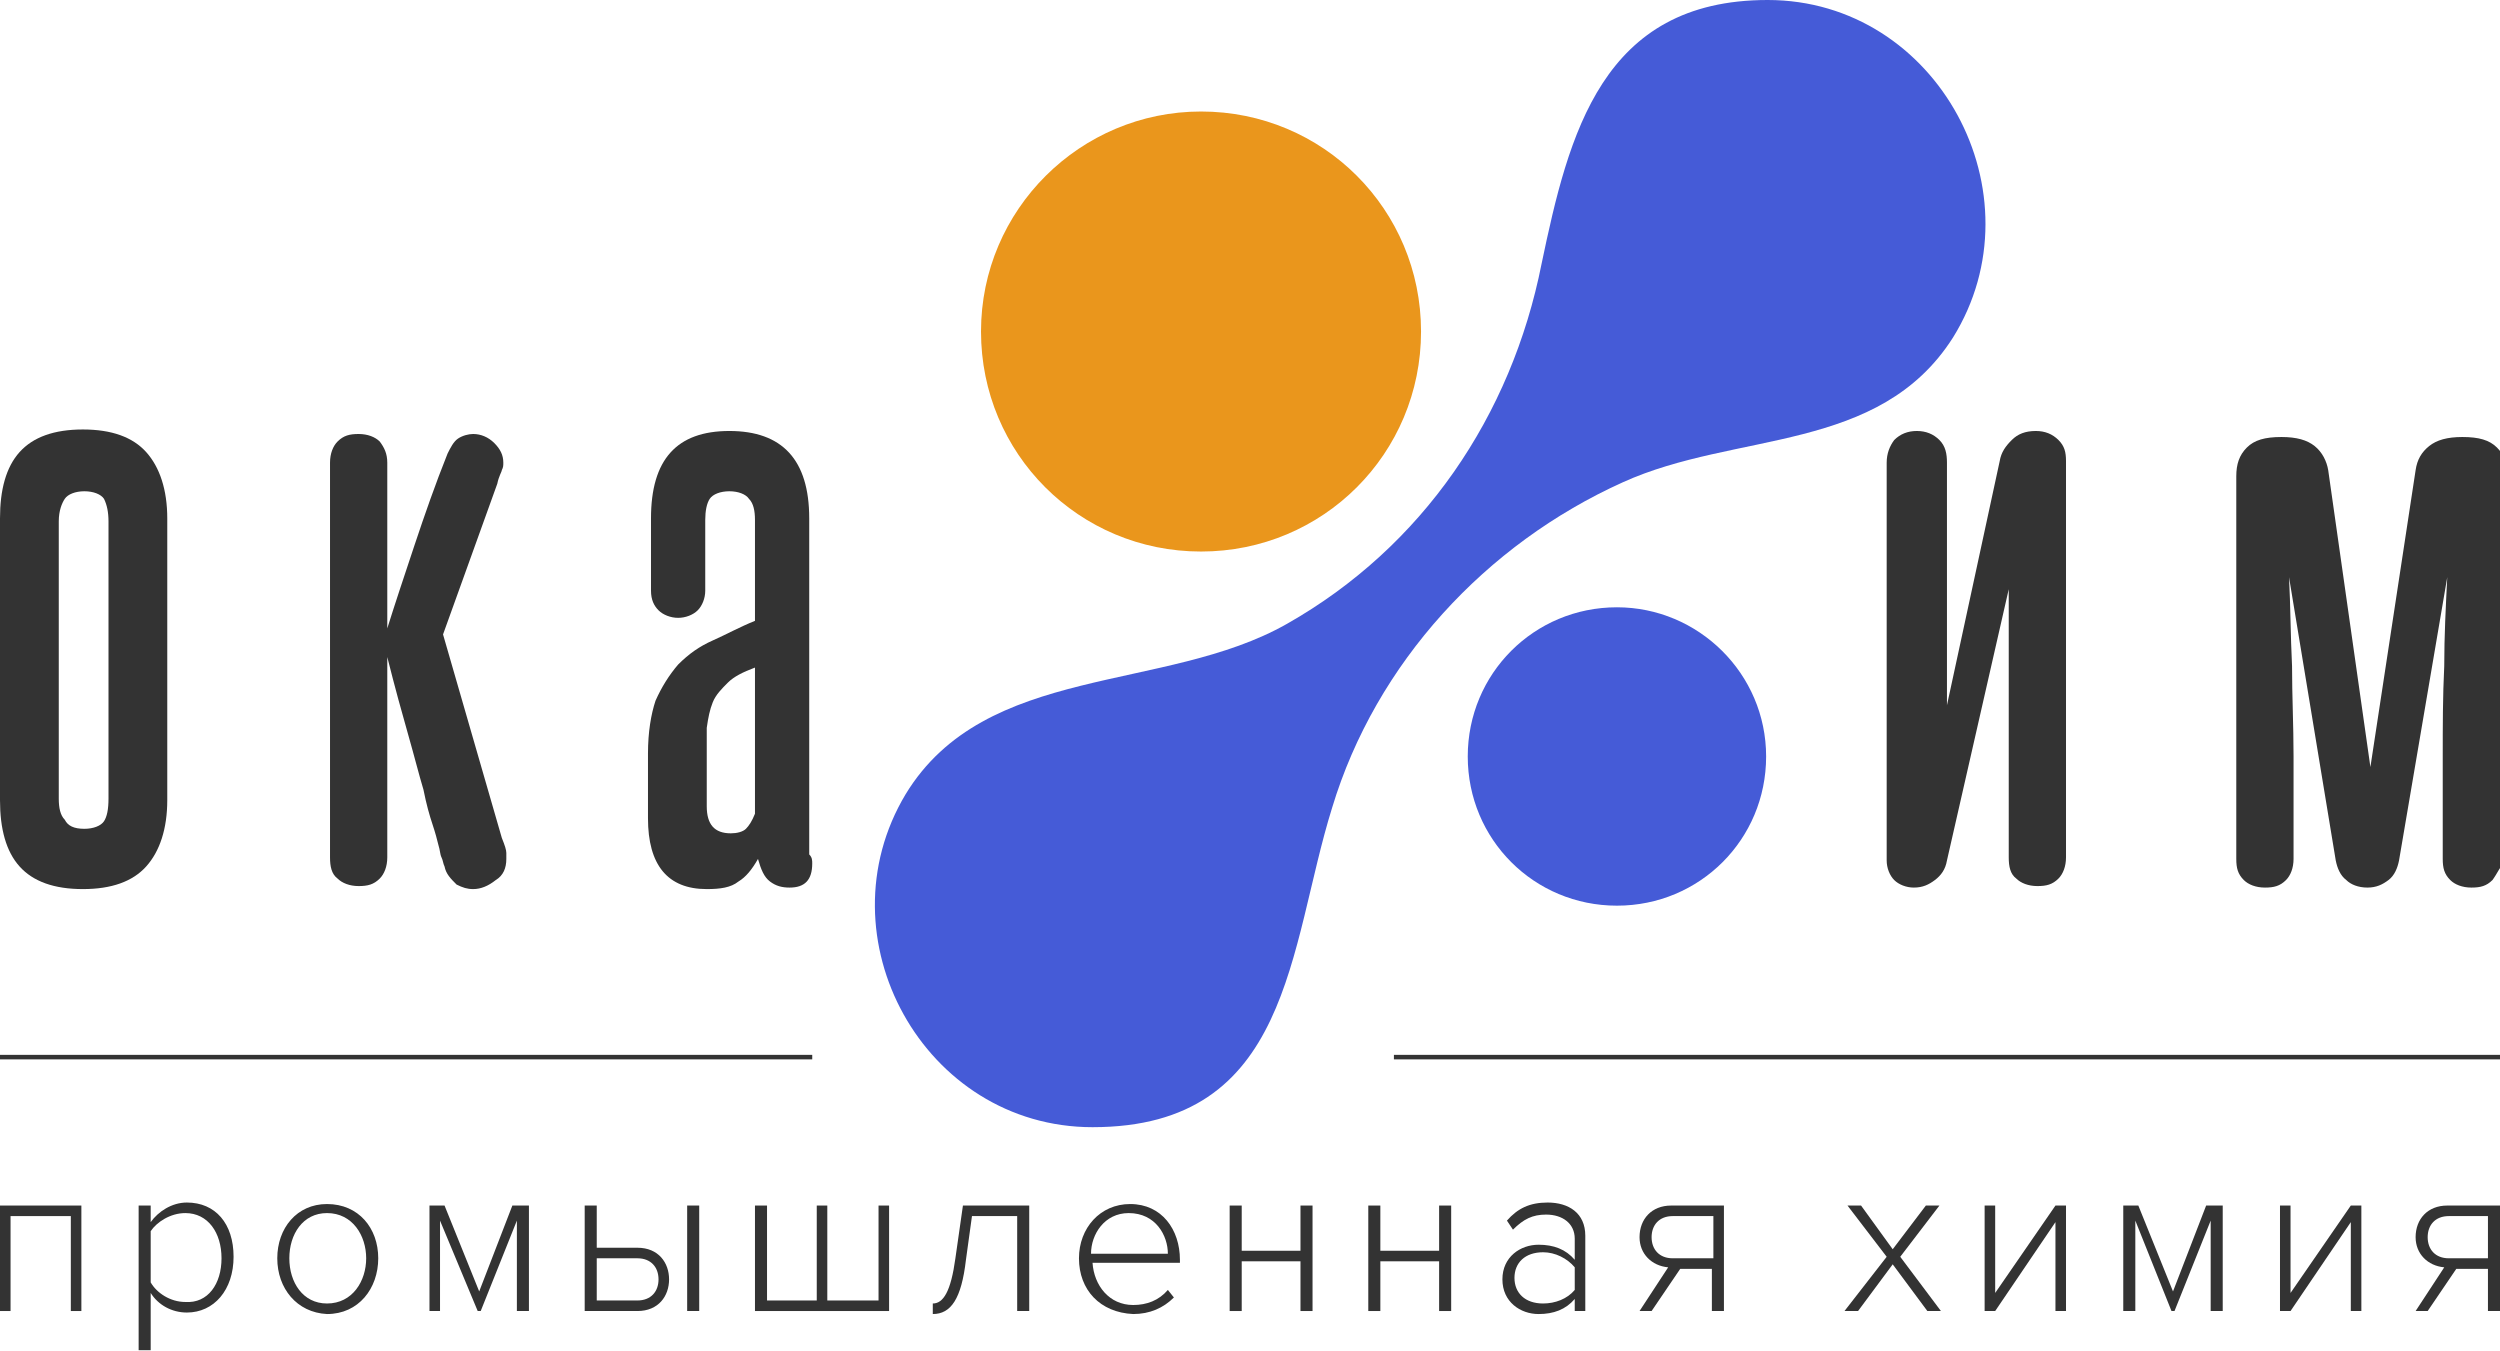
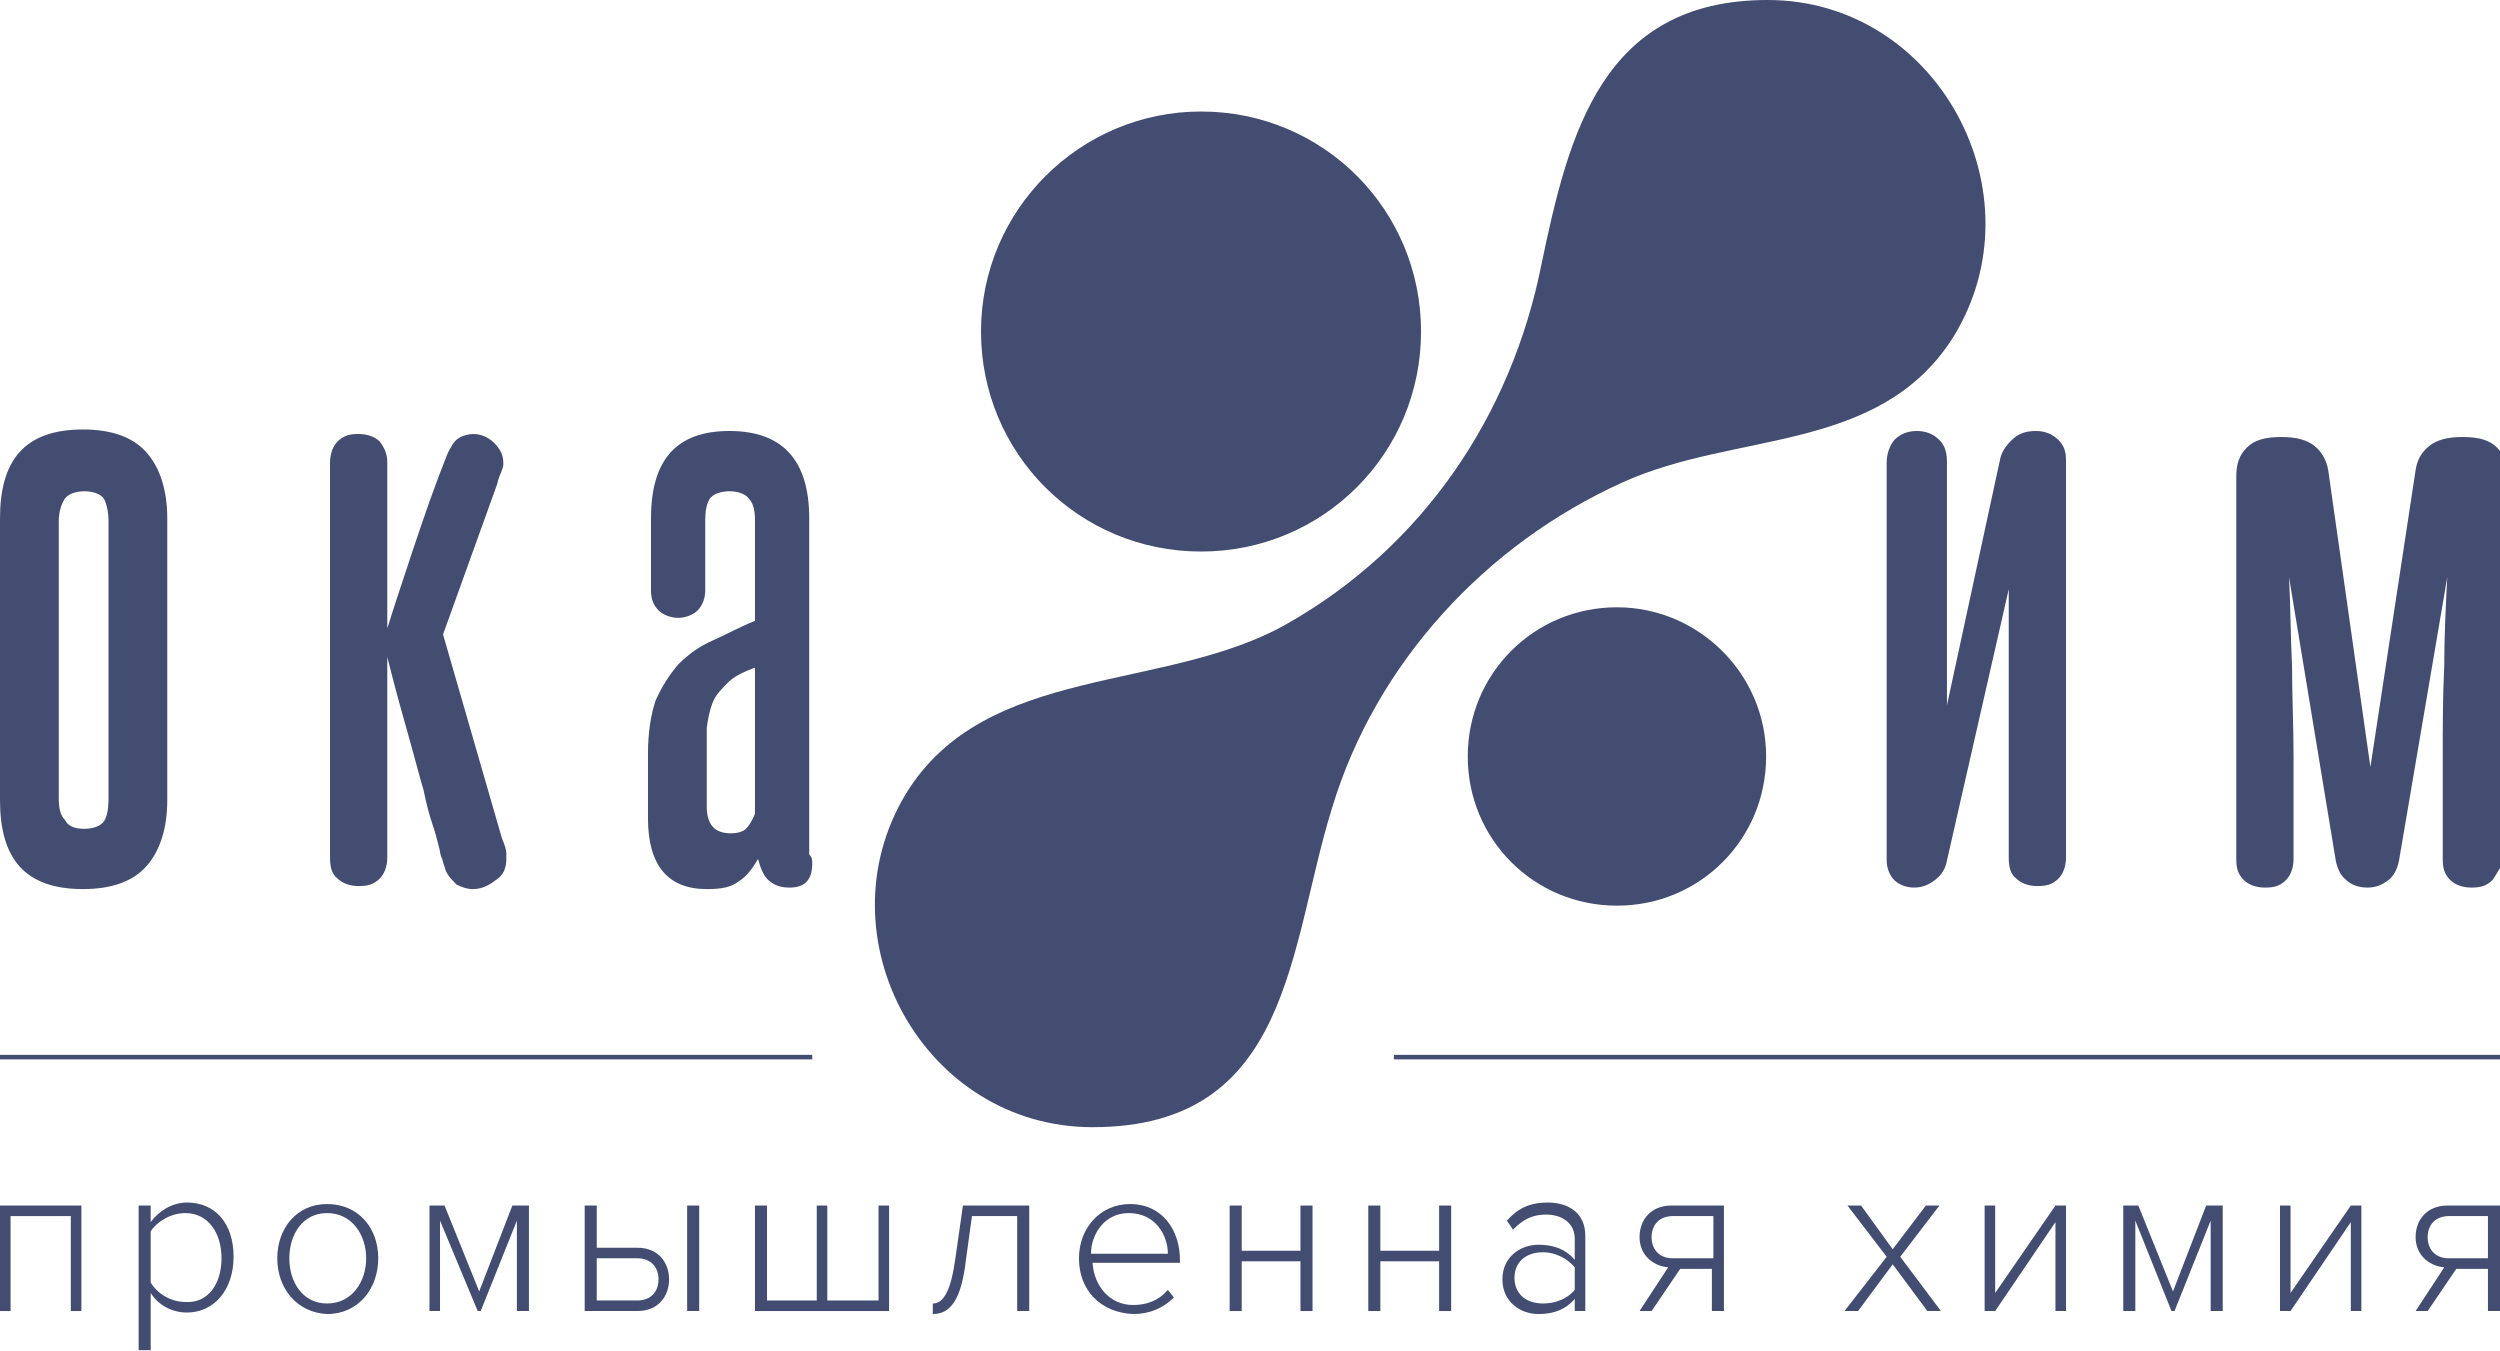
<svg xmlns="http://www.w3.org/2000/svg" xmlns:xlink="http://www.w3.org/1999/xlink" version="1.1" id="Слой_1" x="0px" y="0px" viewBox="0 0 165.9 89.6" style="enable-background:new 0 0 165.9 89.6;" xml:space="preserve">
-   <style type="text/css">
+   <defs id="defs69" />
+   <style type="text/css" id="style2">
	.st0{clip-path:url(#SVGID_2_);fill:#333333;}
	.st1{clip-path:url(#SVGID_2_);fill:#EA961C;}
	.st2{clip-path:url(#SVGID_2_);fill:#455BD7;}
</style>
-   <g>
-     <defs>
+   <g id="g64">
+     <defs id="defs5">
      <rect id="SVGID_1_" y="0" width="165.9" height="89.6" />
    </defs>
    <clipPath id="SVGID_2_">
-       <use xlink:href="#SVGID_1_" style="overflow:visible;" />
+       <use xlink:href="#SVGID_1_" style="overflow:visible;" id="use7" />
    </clipPath>
-     <path class="st0" d="M0,34.4c0-1.9,0.4-3.4,1.3-4.4c0.9-1,2.3-1.5,4.2-1.5c1.9,0,3.3,0.5,4.2,1.5c0.9,1,1.4,2.5,1.4,4.4v18.7   c0,1.9-0.5,3.4-1.4,4.4c-0.9,1-2.3,1.5-4.2,1.5c-1.9,0-3.3-0.5-4.2-1.5c-0.9-1-1.3-2.5-1.3-4.4V34.4z M7.2,34.6   c0-0.6-0.1-1.1-0.3-1.5c-0.2-0.3-0.7-0.5-1.3-0.5c-0.6,0-1.1,0.2-1.3,0.5c-0.2,0.3-0.4,0.8-0.4,1.5V53c0,0.6,0.1,1.1,0.4,1.4   C4.5,54.8,4.9,55,5.6,55c0.6,0,1.1-0.2,1.3-0.5c0.2-0.3,0.3-0.8,0.3-1.5V34.6z" />
-     <path class="st0" d="M29.5,57.5c-0.1-0.2-0.1-0.4-0.2-0.6c-0.1-0.2-0.1-0.5-0.2-0.8c-0.1-0.4-0.2-0.8-0.4-1.4   c-0.2-0.6-0.4-1.3-0.6-2.3c-0.3-1-0.6-2.2-1-3.6c-0.4-1.4-0.9-3.2-1.4-5.2v1.8c0,0.6,0,1.2,0,1.8c0,0.6,0,1.3,0,2v2.3v5.4   c0,0.6-0.2,1.1-0.5,1.4c-0.4,0.4-0.8,0.5-1.4,0.5c-0.6,0-1.1-0.2-1.4-0.5c-0.4-0.3-0.5-0.8-0.5-1.4V30.7c0-0.6,0.2-1.1,0.5-1.4   c0.4-0.4,0.8-0.5,1.4-0.5c0.6,0,1.1,0.2,1.4,0.5c0.3,0.4,0.5,0.8,0.5,1.4v4.1v2c0,0.6,0,1.2,0,1.7c0,0.5,0,1,0,1.6v1.6   c0.5-1.6,1.1-3.4,1.8-5.5c0.7-2.1,1.4-4.1,2.2-6.1c0.2-0.4,0.4-0.8,0.7-1c0.3-0.2,0.7-0.3,1-0.3c0.5,0,1,0.2,1.4,0.6   c0.4,0.4,0.6,0.8,0.6,1.3c0,0.2,0,0.3-0.1,0.5c0,0.1-0.2,0.4-0.3,0.9l-3.6,10l3.9,13.5c0.2,0.5,0.3,0.8,0.3,1c0,0.2,0,0.3,0,0.4   c0,0.6-0.2,1.1-0.7,1.4c-0.5,0.4-1,0.6-1.5,0.6c-0.4,0-0.7-0.1-1.1-0.3C29.9,58.3,29.6,58,29.5,57.5" />
-     <path class="st0" d="M53.9,57.3c0,1.1-0.5,1.6-1.5,1.6c-0.5,0-0.9-0.1-1.3-0.4c-0.4-0.3-0.6-0.8-0.8-1.5c-0.4,0.7-0.8,1.2-1.3,1.5   c-0.5,0.4-1.2,0.5-2.1,0.5c-2.6,0-3.9-1.6-3.9-4.7V50c0-1.4,0.2-2.6,0.5-3.5c0.4-0.9,0.9-1.7,1.5-2.4c0.7-0.7,1.4-1.2,2.3-1.6   c0.9-0.4,1.8-0.9,2.8-1.3v-6.7c0-0.6-0.1-1.1-0.4-1.4c-0.2-0.3-0.7-0.5-1.3-0.5c-0.6,0-1.1,0.2-1.3,0.5c-0.2,0.3-0.3,0.8-0.3,1.4   v4.7c0,0.5-0.2,1-0.5,1.3c-0.3,0.3-0.8,0.5-1.3,0.5c-0.5,0-1-0.2-1.3-0.5c-0.3-0.3-0.5-0.7-0.5-1.3v-4.8c0-3.9,1.7-5.8,5.2-5.8   c3.5,0,5.3,1.9,5.3,5.8V56c0,0.3,0,0.5,0,0.7C53.9,56.9,53.9,57.1,53.9,57.3 M50.1,44.3c-0.8,0.3-1.4,0.6-1.8,1   c-0.4,0.4-0.8,0.8-1,1.3c-0.2,0.5-0.3,1-0.4,1.7c0,0.6,0,1.3,0,2.1v3.1c0,1.2,0.5,1.8,1.6,1.8c0.4,0,0.8-0.1,1-0.3   c0.2-0.2,0.4-0.5,0.6-1V44.3z" />
-     <path class="st1" d="M94.3,22c0,8.1-6.5,14.6-14.6,14.6c-8.1,0-14.6-6.5-14.6-14.6S71.7,7.4,79.7,7.4C87.8,7.4,94.3,13.9,94.3,22" />
-     <path class="st2" d="M117.2,50.2c0,5.5-4.4,9.9-9.9,9.9c-5.5,0-9.9-4.4-9.9-9.9s4.4-9.9,9.9-9.9C112.7,40.3,117.2,44.7,117.2,50.2" />
-     <path class="st2" d="M117.3,0c-11,0-13.2,8.9-15,17.5c-2,10.1-7.9,18.8-16.9,23.9c-8.1,4.6-20,2.6-25.3,11.3   c-5.7,9.5,1.2,22.1,12.4,22.1c13.2,0,13-11.9,15.9-21.2C91.3,44,98.6,36.1,107.7,32c7.5-3.4,17-1.9,21.9-9.6   C135.5,12.9,128.6,0,117.3,0" />
-     <path class="st0" d="M128.4,58.4c-0.4,0.3-0.8,0.5-1.4,0.5c-0.5,0-1-0.2-1.3-0.5c-0.3-0.3-0.5-0.8-0.5-1.3V30.7   c0-0.6,0.2-1.1,0.5-1.5c0.4-0.4,0.9-0.6,1.5-0.6c0.6,0,1.1,0.2,1.5,0.6c0.4,0.4,0.5,0.9,0.5,1.5v16.1l3.5-16.2   c0.1-0.6,0.4-1,0.8-1.4c0.4-0.4,0.9-0.6,1.6-0.6c0.6,0,1.1,0.2,1.5,0.6c0.4,0.4,0.5,0.8,0.5,1.4v26.3c0,0.6-0.2,1.1-0.5,1.4   c-0.4,0.4-0.8,0.5-1.4,0.5c-0.6,0-1.1-0.2-1.4-0.5c-0.4-0.3-0.5-0.8-0.5-1.4V39.1l-4.1,18C129.1,57.7,128.8,58.1,128.4,58.4" />
-     <path class="st0" d="M165.4,58.4c-0.4,0.4-0.8,0.5-1.4,0.5c-0.6,0-1.1-0.2-1.4-0.5c-0.4-0.4-0.5-0.8-0.5-1.4v-6.8c0-2,0-4,0.1-6   c0-2,0.1-3.9,0.2-5.9l-3.2,18.8c-0.1,0.5-0.3,1-0.7,1.3c-0.4,0.3-0.8,0.5-1.4,0.5c-0.6,0-1.1-0.2-1.4-0.5c-0.4-0.3-0.6-0.8-0.7-1.3   l-3.1-18.8c0.1,1.9,0.1,3.9,0.2,5.9c0,2,0.1,3.9,0.1,6v6.8c0,0.6-0.2,1.1-0.5,1.4c-0.4,0.4-0.8,0.5-1.4,0.5c-0.6,0-1.1-0.2-1.4-0.5   c-0.4-0.4-0.5-0.8-0.5-1.4V31.6c0-0.8,0.2-1.4,0.7-1.9c0.5-0.5,1.2-0.7,2.3-0.7c1,0,1.7,0.2,2.2,0.6c0.5,0.4,0.8,1,0.9,1.6   l2.8,19.7l3-19.7c0.1-0.7,0.4-1.2,0.9-1.6c0.5-0.4,1.2-0.6,2.2-0.6c1.1,0,1.8,0.2,2.3,0.7c0.5,0.5,0.7,1.1,0.7,1.9v25.3   C165.9,57.5,165.7,58,165.4,58.4" />
-     <polygon class="st0" points="4.7,87 4.7,80.7 0.7,80.7 0.7,87 0,87 0,80 5.4,80 5.4,87  " />
-     <path class="st0" d="M10,85.8v3.8H9.2V80H10v1.1c0.5-0.7,1.4-1.3,2.4-1.3c1.9,0,3.1,1.4,3.1,3.6c0,2.2-1.3,3.7-3.1,3.7   C11.4,87.1,10.5,86.6,10,85.8 M14.7,83.5c0-1.7-0.9-3-2.4-3c-1,0-1.9,0.6-2.3,1.2v3.4c0.4,0.7,1.3,1.3,2.3,1.3   C13.8,86.5,14.7,85.2,14.7,83.5" />
-     <path class="st0" d="M18.4,83.5c0-2,1.3-3.6,3.3-3.6c2.1,0,3.4,1.6,3.4,3.6c0,2-1.3,3.7-3.4,3.7C19.7,87.1,18.4,85.5,18.4,83.5    M24.3,83.5c0-1.5-0.9-3-2.6-3c-1.6,0-2.5,1.4-2.5,3c0,1.6,0.9,3,2.5,3C23.4,86.5,24.3,85,24.3,83.5" />
-     <polygon class="st0" points="34.3,87 34.3,81 31.9,87 31.7,87 29.2,81 29.2,87 28.5,87 28.5,80 29.5,80 31.8,85.7 34,80 35.1,80    35.1,87  " />
-     <path class="st0" d="M39.6,80v2.8h2.7c1.4,0,2.1,1,2.1,2.1S43.7,87,42.3,87h-3.5v-7H39.6z M39.6,83.5v2.8h2.7   c0.9,0,1.4-0.6,1.4-1.4s-0.5-1.4-1.4-1.4H39.6z M45.6,80h0.8v7h-0.8V80z" />
-     <polygon class="st0" points="59,80 59,87 50.1,87 50.1,80 50.9,80 50.9,86.3 54.2,86.3 54.2,80 54.9,80 54.9,86.3 58.3,86.3    58.3,80  " />
-     <path class="st0" d="M61.9,86.5c0.7,0,1.2-0.8,1.5-3l0.5-3.5h4.4v7h-0.8v-6.3h-3l-0.4,2.9c-0.3,2.6-1,3.6-2.2,3.6V86.5z" />
-     <path class="st0" d="M71.6,83.5c0-2,1.4-3.6,3.4-3.6c2.1,0,3.3,1.7,3.3,3.7v0.2h-5.8c0.1,1.5,1.1,2.8,2.7,2.8c0.9,0,1.7-0.3,2.3-1   l0.4,0.5c-0.7,0.7-1.6,1.1-2.7,1.1C73,87.1,71.6,85.6,71.6,83.5 M74.9,80.5c-1.6,0-2.5,1.4-2.5,2.7h5.1   C77.5,82,76.7,80.5,74.9,80.5" />
-     <polygon class="st0" points="81.6,87 81.6,80 82.4,80 82.4,83 86.3,83 86.3,80 87.1,80 87.1,87 86.3,87 86.3,83.7 82.4,83.7    82.4,87  " />
-     <polygon class="st0" points="90.8,87 90.8,80 91.6,80 91.6,83 95.5,83 95.5,80 96.3,80 96.3,87 95.5,87 95.5,83.7 91.6,83.7    91.6,87  " />
-     <path class="st0" d="M104.5,87v-0.8c-0.6,0.7-1.4,1-2.4,1c-1.2,0-2.4-0.8-2.4-2.3c0-1.5,1.2-2.3,2.4-2.3c1,0,1.8,0.3,2.4,1v-1.4   c0-1-0.8-1.6-1.9-1.6c-0.9,0-1.5,0.3-2.2,1L100,81c0.7-0.8,1.5-1.2,2.7-1.2c1.4,0,2.5,0.7,2.5,2.2V87H104.5z M104.5,85.6v-1.5   c-0.5-0.6-1.3-1-2.1-1c-1.2,0-1.9,0.7-1.9,1.7c0,1,0.7,1.7,1.9,1.7C103.2,86.5,104,86.2,104.5,85.6" />
-     <path class="st0" d="M108.8,87l1.9-2.9c-1.1-0.1-1.9-0.9-1.9-2c0-1.2,0.8-2.1,2.1-2.1h3.5v7h-0.8v-2.8h-2.1l-1.9,2.8H108.8z    M113.7,83.5v-2.8H111c-0.9,0-1.4,0.6-1.4,1.4c0,0.8,0.5,1.4,1.4,1.4H113.7z" />
-     <polygon class="st0" points="127.9,87 125.6,83.9 123.3,87 122.4,87 125.2,83.4 122.6,80 123.5,80 125.6,82.9 127.8,80 128.7,80    126.1,83.4 128.8,87  " />
-     <polygon class="st0" points="131.7,87 131.7,80 132.4,80 132.4,85.8 136.4,80 137.1,80 137.1,87 136.4,87 136.4,81.1 132.4,87  " />
-     <polygon class="st0" points="146.7,87 146.7,81 144.3,87 144.1,87 141.7,81 141.7,87 140.9,87 140.9,80 141.9,80 144.2,85.7    146.4,80 147.5,80 147.5,87  " />
-     <polygon class="st0" points="151.3,87 151.3,80 152,80 152,85.8 156,80 156.7,80 156.7,87 156,87 156,81.1 152,87  " />
-     <path class="st0" d="M160.3,87l1.9-2.9c-1.1-0.1-1.9-0.9-1.9-2c0-1.2,0.8-2.1,2.1-2.1h3.5v7h-0.8v-2.8H163l-1.9,2.8H160.3z    M165.1,83.5v-2.8h-2.6c-0.9,0-1.4,0.6-1.4,1.4c0,0.8,0.5,1.4,1.4,1.4H165.1z" />
-     <rect x="0" y="70" class="st0" width="53.9" height="0.3" />
-     <rect x="92.5" y="70" class="st0" width="73.4" height="0.3" />
+     <path class="st0" d="M0,34.4c0-1.9,0.4-3.4,1.3-4.4c0.9-1,2.3-1.5,4.2-1.5c1.9,0,3.3,0.5,4.2,1.5c0.9,1,1.4,2.5,1.4,4.4v18.7   c0,1.9-0.5,3.4-1.4,4.4c-0.9,1-2.3,1.5-4.2,1.5c-1.9,0-3.3-0.5-4.2-1.5c-0.9-1-1.3-2.5-1.3-4.4V34.4z M7.2,34.6   c0-0.6-0.1-1.1-0.3-1.5c-0.2-0.3-0.7-0.5-1.3-0.5c-0.6,0-1.1,0.2-1.3,0.5c-0.2,0.3-0.4,0.8-0.4,1.5V53c0,0.6,0.1,1.1,0.4,1.4   C4.5,54.8,4.9,55,5.6,55c0.6,0,1.1-0.2,1.3-0.5c0.2-0.3,0.3-0.8,0.3-1.5V34.6z" clip-path="url(#SVGID_2_)" id="path10" style="fill:#424d71;fill-opacity:1" />
+     <path class="st0" d="M29.5,57.5c-0.1-0.2-0.1-0.4-0.2-0.6c-0.1-0.2-0.1-0.5-0.2-0.8c-0.1-0.4-0.2-0.8-0.4-1.4   c-0.2-0.6-0.4-1.3-0.6-2.3c-0.3-1-0.6-2.2-1-3.6c-0.4-1.4-0.9-3.2-1.4-5.2v1.8c0,0.6,0,1.2,0,1.8c0,0.6,0,1.3,0,2v2.3v5.4   c0,0.6-0.2,1.1-0.5,1.4c-0.4,0.4-0.8,0.5-1.4,0.5c-0.6,0-1.1-0.2-1.4-0.5c-0.4-0.3-0.5-0.8-0.5-1.4V30.7c0-0.6,0.2-1.1,0.5-1.4   c0.4-0.4,0.8-0.5,1.4-0.5c0.6,0,1.1,0.2,1.4,0.5c0.3,0.4,0.5,0.8,0.5,1.4v4.1v2c0,0.6,0,1.2,0,1.7c0,0.5,0,1,0,1.6v1.6   c0.5-1.6,1.1-3.4,1.8-5.5c0.7-2.1,1.4-4.1,2.2-6.1c0.2-0.4,0.4-0.8,0.7-1c0.3-0.2,0.7-0.3,1-0.3c0.5,0,1,0.2,1.4,0.6   c0.4,0.4,0.6,0.8,0.6,1.3c0,0.2,0,0.3-0.1,0.5c0,0.1-0.2,0.4-0.3,0.9l-3.6,10l3.9,13.5c0.2,0.5,0.3,0.8,0.3,1c0,0.2,0,0.3,0,0.4   c0,0.6-0.2,1.1-0.7,1.4c-0.5,0.4-1,0.6-1.5,0.6c-0.4,0-0.7-0.1-1.1-0.3C29.9,58.3,29.6,58,29.5,57.5" clip-path="url(#SVGID_2_)" id="path12" style="fill:#424d71;fill-opacity:1" />
+     <path class="st0" d="M53.9,57.3c0,1.1-0.5,1.6-1.5,1.6c-0.5,0-0.9-0.1-1.3-0.4c-0.4-0.3-0.6-0.8-0.8-1.5c-0.4,0.7-0.8,1.2-1.3,1.5   c-0.5,0.4-1.2,0.5-2.1,0.5c-2.6,0-3.9-1.6-3.9-4.7V50c0-1.4,0.2-2.6,0.5-3.5c0.4-0.9,0.9-1.7,1.5-2.4c0.7-0.7,1.4-1.2,2.3-1.6   c0.9-0.4,1.8-0.9,2.8-1.3v-6.7c0-0.6-0.1-1.1-0.4-1.4c-0.2-0.3-0.7-0.5-1.3-0.5c-0.6,0-1.1,0.2-1.3,0.5c-0.2,0.3-0.3,0.8-0.3,1.4   v4.7c0,0.5-0.2,1-0.5,1.3c-0.3,0.3-0.8,0.5-1.3,0.5c-0.5,0-1-0.2-1.3-0.5c-0.3-0.3-0.5-0.7-0.5-1.3v-4.8c0-3.9,1.7-5.8,5.2-5.8   c3.5,0,5.3,1.9,5.3,5.8V56c0,0.3,0,0.5,0,0.7C53.9,56.9,53.9,57.1,53.9,57.3 M50.1,44.3c-0.8,0.3-1.4,0.6-1.8,1   c-0.4,0.4-0.8,0.8-1,1.3c-0.2,0.5-0.3,1-0.4,1.7c0,0.6,0,1.3,0,2.1v3.1c0,1.2,0.5,1.8,1.6,1.8c0.4,0,0.8-0.1,1-0.3   c0.2-0.2,0.4-0.5,0.6-1V44.3z" clip-path="url(#SVGID_2_)" id="path14" style="fill:#424d71;fill-opacity:1" />
+     <path class="st1" d="M94.3,22c0,8.1-6.5,14.6-14.6,14.6c-8.1,0-14.6-6.5-14.6-14.6S71.7,7.4,79.7,7.4C87.8,7.4,94.3,13.9,94.3,22" clip-path="url(#SVGID_2_)" id="path16" style="fill:#424d71;fill-opacity:1" />
+     <path class="st2" d="M117.2,50.2c0,5.5-4.4,9.9-9.9,9.9c-5.5,0-9.9-4.4-9.9-9.9s4.4-9.9,9.9-9.9C112.7,40.3,117.2,44.7,117.2,50.2" clip-path="url(#SVGID_2_)" id="path18" style="fill:#424d71;fill-opacity:1" />
+     <path class="st2" d="M117.3,0c-11,0-13.2,8.9-15,17.5c-2,10.1-7.9,18.8-16.9,23.9c-8.1,4.6-20,2.6-25.3,11.3   c-5.7,9.5,1.2,22.1,12.4,22.1c13.2,0,13-11.9,15.9-21.2C91.3,44,98.6,36.1,107.7,32c7.5-3.4,17-1.9,21.9-9.6   C135.5,12.9,128.6,0,117.3,0" clip-path="url(#SVGID_2_)" id="path20" style="fill:#424d71;fill-opacity:1" />
+     <path class="st0" d="M128.4,58.4c-0.4,0.3-0.8,0.5-1.4,0.5c-0.5,0-1-0.2-1.3-0.5c-0.3-0.3-0.5-0.8-0.5-1.3V30.7   c0-0.6,0.2-1.1,0.5-1.5c0.4-0.4,0.9-0.6,1.5-0.6c0.6,0,1.1,0.2,1.5,0.6c0.4,0.4,0.5,0.9,0.5,1.5v16.1l3.5-16.2   c0.1-0.6,0.4-1,0.8-1.4c0.4-0.4,0.9-0.6,1.6-0.6c0.6,0,1.1,0.2,1.5,0.6c0.4,0.4,0.5,0.8,0.5,1.4v26.3c0,0.6-0.2,1.1-0.5,1.4   c-0.4,0.4-0.8,0.5-1.4,0.5c-0.6,0-1.1-0.2-1.4-0.5c-0.4-0.3-0.5-0.8-0.5-1.4V39.1l-4.1,18C129.1,57.7,128.8,58.1,128.4,58.4" clip-path="url(#SVGID_2_)" id="path22" style="fill:#424d71;fill-opacity:1" />
+     <path class="st0" d="M165.4,58.4c-0.4,0.4-0.8,0.5-1.4,0.5c-0.6,0-1.1-0.2-1.4-0.5c-0.4-0.4-0.5-0.8-0.5-1.4v-6.8c0-2,0-4,0.1-6   c0-2,0.1-3.9,0.2-5.9l-3.2,18.8c-0.1,0.5-0.3,1-0.7,1.3c-0.4,0.3-0.8,0.5-1.4,0.5c-0.6,0-1.1-0.2-1.4-0.5c-0.4-0.3-0.6-0.8-0.7-1.3   l-3.1-18.8c0.1,1.9,0.1,3.9,0.2,5.9c0,2,0.1,3.9,0.1,6v6.8c0,0.6-0.2,1.1-0.5,1.4c-0.4,0.4-0.8,0.5-1.4,0.5c-0.6,0-1.1-0.2-1.4-0.5   c-0.4-0.4-0.5-0.8-0.5-1.4V31.6c0-0.8,0.2-1.4,0.7-1.9c0.5-0.5,1.2-0.7,2.3-0.7c1,0,1.7,0.2,2.2,0.6c0.5,0.4,0.8,1,0.9,1.6   l2.8,19.7l3-19.7c0.1-0.7,0.4-1.2,0.9-1.6c0.5-0.4,1.2-0.6,2.2-0.6c1.1,0,1.8,0.2,2.3,0.7c0.5,0.5,0.7,1.1,0.7,1.9v25.3   C165.9,57.5,165.7,58,165.4,58.4" clip-path="url(#SVGID_2_)" id="path24" style="fill:#424d71;fill-opacity:1" />
+     <polygon class="st0" points="4.7,87 4.7,80.7 0.7,80.7 0.7,87 0,87 0,80 5.4,80 5.4,87  " clip-path="url(#SVGID_2_)" id="polygon26" style="fill:#424d71;fill-opacity:1" />
+     <path class="st0" d="M10,85.8v3.8H9.2V80H10v1.1c0.5-0.7,1.4-1.3,2.4-1.3c1.9,0,3.1,1.4,3.1,3.6c0,2.2-1.3,3.7-3.1,3.7   C11.4,87.1,10.5,86.6,10,85.8 M14.7,83.5c0-1.7-0.9-3-2.4-3c-1,0-1.9,0.6-2.3,1.2v3.4c0.4,0.7,1.3,1.3,2.3,1.3   C13.8,86.5,14.7,85.2,14.7,83.5" clip-path="url(#SVGID_2_)" id="path28" style="fill:#424d71;fill-opacity:1" />
+     <path class="st0" d="M18.4,83.5c0-2,1.3-3.6,3.3-3.6c2.1,0,3.4,1.6,3.4,3.6c0,2-1.3,3.7-3.4,3.7C19.7,87.1,18.4,85.5,18.4,83.5    M24.3,83.5c0-1.5-0.9-3-2.6-3c-1.6,0-2.5,1.4-2.5,3c0,1.6,0.9,3,2.5,3C23.4,86.5,24.3,85,24.3,83.5" clip-path="url(#SVGID_2_)" id="path30" style="fill:#424d71;fill-opacity:1" />
+     <polygon class="st0" points="34.3,87 34.3,81 31.9,87 31.7,87 29.2,81 29.2,87 28.5,87 28.5,80 29.5,80 31.8,85.7 34,80 35.1,80    35.1,87  " clip-path="url(#SVGID_2_)" id="polygon32" style="fill:#424d71;fill-opacity:1" />
+     <path class="st0" d="M39.6,80v2.8h2.7c1.4,0,2.1,1,2.1,2.1S43.7,87,42.3,87h-3.5v-7H39.6z M39.6,83.5v2.8h2.7   c0.9,0,1.4-0.6,1.4-1.4s-0.5-1.4-1.4-1.4H39.6z M45.6,80h0.8v7h-0.8V80z" clip-path="url(#SVGID_2_)" id="path34" style="fill:#424d71;fill-opacity:1" />
+     <polygon class="st0" points="59,80 59,87 50.1,87 50.1,80 50.9,80 50.9,86.3 54.2,86.3 54.2,80 54.9,80 54.9,86.3 58.3,86.3    58.3,80  " clip-path="url(#SVGID_2_)" id="polygon36" style="fill:#424d71;fill-opacity:1" />
+     <path class="st0" d="M61.9,86.5c0.7,0,1.2-0.8,1.5-3l0.5-3.5h4.4v7h-0.8v-6.3h-3l-0.4,2.9c-0.3,2.6-1,3.6-2.2,3.6V86.5z" clip-path="url(#SVGID_2_)" id="path38" style="fill:#424d71;fill-opacity:1" />
+     <path class="st0" d="M71.6,83.5c0-2,1.4-3.6,3.4-3.6c2.1,0,3.3,1.7,3.3,3.7v0.2h-5.8c0.1,1.5,1.1,2.8,2.7,2.8c0.9,0,1.7-0.3,2.3-1   l0.4,0.5c-0.7,0.7-1.6,1.1-2.7,1.1C73,87.1,71.6,85.6,71.6,83.5 M74.9,80.5c-1.6,0-2.5,1.4-2.5,2.7h5.1   C77.5,82,76.7,80.5,74.9,80.5" clip-path="url(#SVGID_2_)" id="path40" style="fill:#424d71;fill-opacity:1" />
+     <polygon class="st0" points="81.6,87 81.6,80 82.4,80 82.4,83 86.3,83 86.3,80 87.1,80 87.1,87 86.3,87 86.3,83.7 82.4,83.7    82.4,87  " clip-path="url(#SVGID_2_)" id="polygon42" style="fill:#424d71;fill-opacity:1" />
+     <polygon class="st0" points="90.8,87 90.8,80 91.6,80 91.6,83 95.5,83 95.5,80 96.3,80 96.3,87 95.5,87 95.5,83.7 91.6,83.7    91.6,87  " clip-path="url(#SVGID_2_)" id="polygon44" style="fill:#424d71;fill-opacity:1" />
+     <path class="st0" d="M104.5,87v-0.8c-0.6,0.7-1.4,1-2.4,1c-1.2,0-2.4-0.8-2.4-2.3c0-1.5,1.2-2.3,2.4-2.3c1,0,1.8,0.3,2.4,1v-1.4   c0-1-0.8-1.6-1.9-1.6c-0.9,0-1.5,0.3-2.2,1L100,81c0.7-0.8,1.5-1.2,2.7-1.2c1.4,0,2.5,0.7,2.5,2.2V87H104.5z M104.5,85.6v-1.5   c-0.5-0.6-1.3-1-2.1-1c-1.2,0-1.9,0.7-1.9,1.7c0,1,0.7,1.7,1.9,1.7C103.2,86.5,104,86.2,104.5,85.6" clip-path="url(#SVGID_2_)" id="path46" style="fill:#424d71;fill-opacity:1" />
+     <path class="st0" d="M108.8,87l1.9-2.9c-1.1-0.1-1.9-0.9-1.9-2c0-1.2,0.8-2.1,2.1-2.1h3.5v7h-0.8v-2.8h-2.1l-1.9,2.8H108.8z    M113.7,83.5v-2.8H111c-0.9,0-1.4,0.6-1.4,1.4c0,0.8,0.5,1.4,1.4,1.4H113.7z" clip-path="url(#SVGID_2_)" id="path48" style="fill:#424d71;fill-opacity:1" />
+     <polygon class="st0" points="127.9,87 125.6,83.9 123.3,87 122.4,87 125.2,83.4 122.6,80 123.5,80 125.6,82.9 127.8,80 128.7,80    126.1,83.4 128.8,87  " clip-path="url(#SVGID_2_)" id="polygon50" style="fill:#424d71;fill-opacity:1" />
+     <polygon class="st0" points="131.7,87 131.7,80 132.4,80 132.4,85.8 136.4,80 137.1,80 137.1,87 136.4,87 136.4,81.1 132.4,87  " clip-path="url(#SVGID_2_)" id="polygon52" style="fill:#424d71;fill-opacity:1" />
+     <polygon class="st0" points="146.7,87 146.7,81 144.3,87 144.1,87 141.7,81 141.7,87 140.9,87 140.9,80 141.9,80 144.2,85.7    146.4,80 147.5,80 147.5,87  " clip-path="url(#SVGID_2_)" id="polygon54" style="fill:#424d71;fill-opacity:1" />
+     <polygon class="st0" points="151.3,87 151.3,80 152,80 152,85.8 156,80 156.7,80 156.7,87 156,87 156,81.1 152,87  " clip-path="url(#SVGID_2_)" id="polygon56" style="fill:#424d71;fill-opacity:1" />
+     <path class="st0" d="M160.3,87l1.9-2.9c-1.1-0.1-1.9-0.9-1.9-2c0-1.2,0.8-2.1,2.1-2.1h3.5v7h-0.8v-2.8H163l-1.9,2.8H160.3z    M165.1,83.5v-2.8h-2.6c-0.9,0-1.4,0.6-1.4,1.4c0,0.8,0.5,1.4,1.4,1.4H165.1z" clip-path="url(#SVGID_2_)" id="path58" style="fill:#424d71;fill-opacity:1" />
+     <rect x="0" y="70" class="st0" width="53.9" height="0.3" clip-path="url(#SVGID_2_)" id="rect60" style="fill:#424d71;fill-opacity:1" />
+     <rect x="92.5" y="70" class="st0" width="73.4" height="0.3" clip-path="url(#SVGID_2_)" id="rect62" style="fill:#424d71;fill-opacity:1" />
  </g>
</svg>
